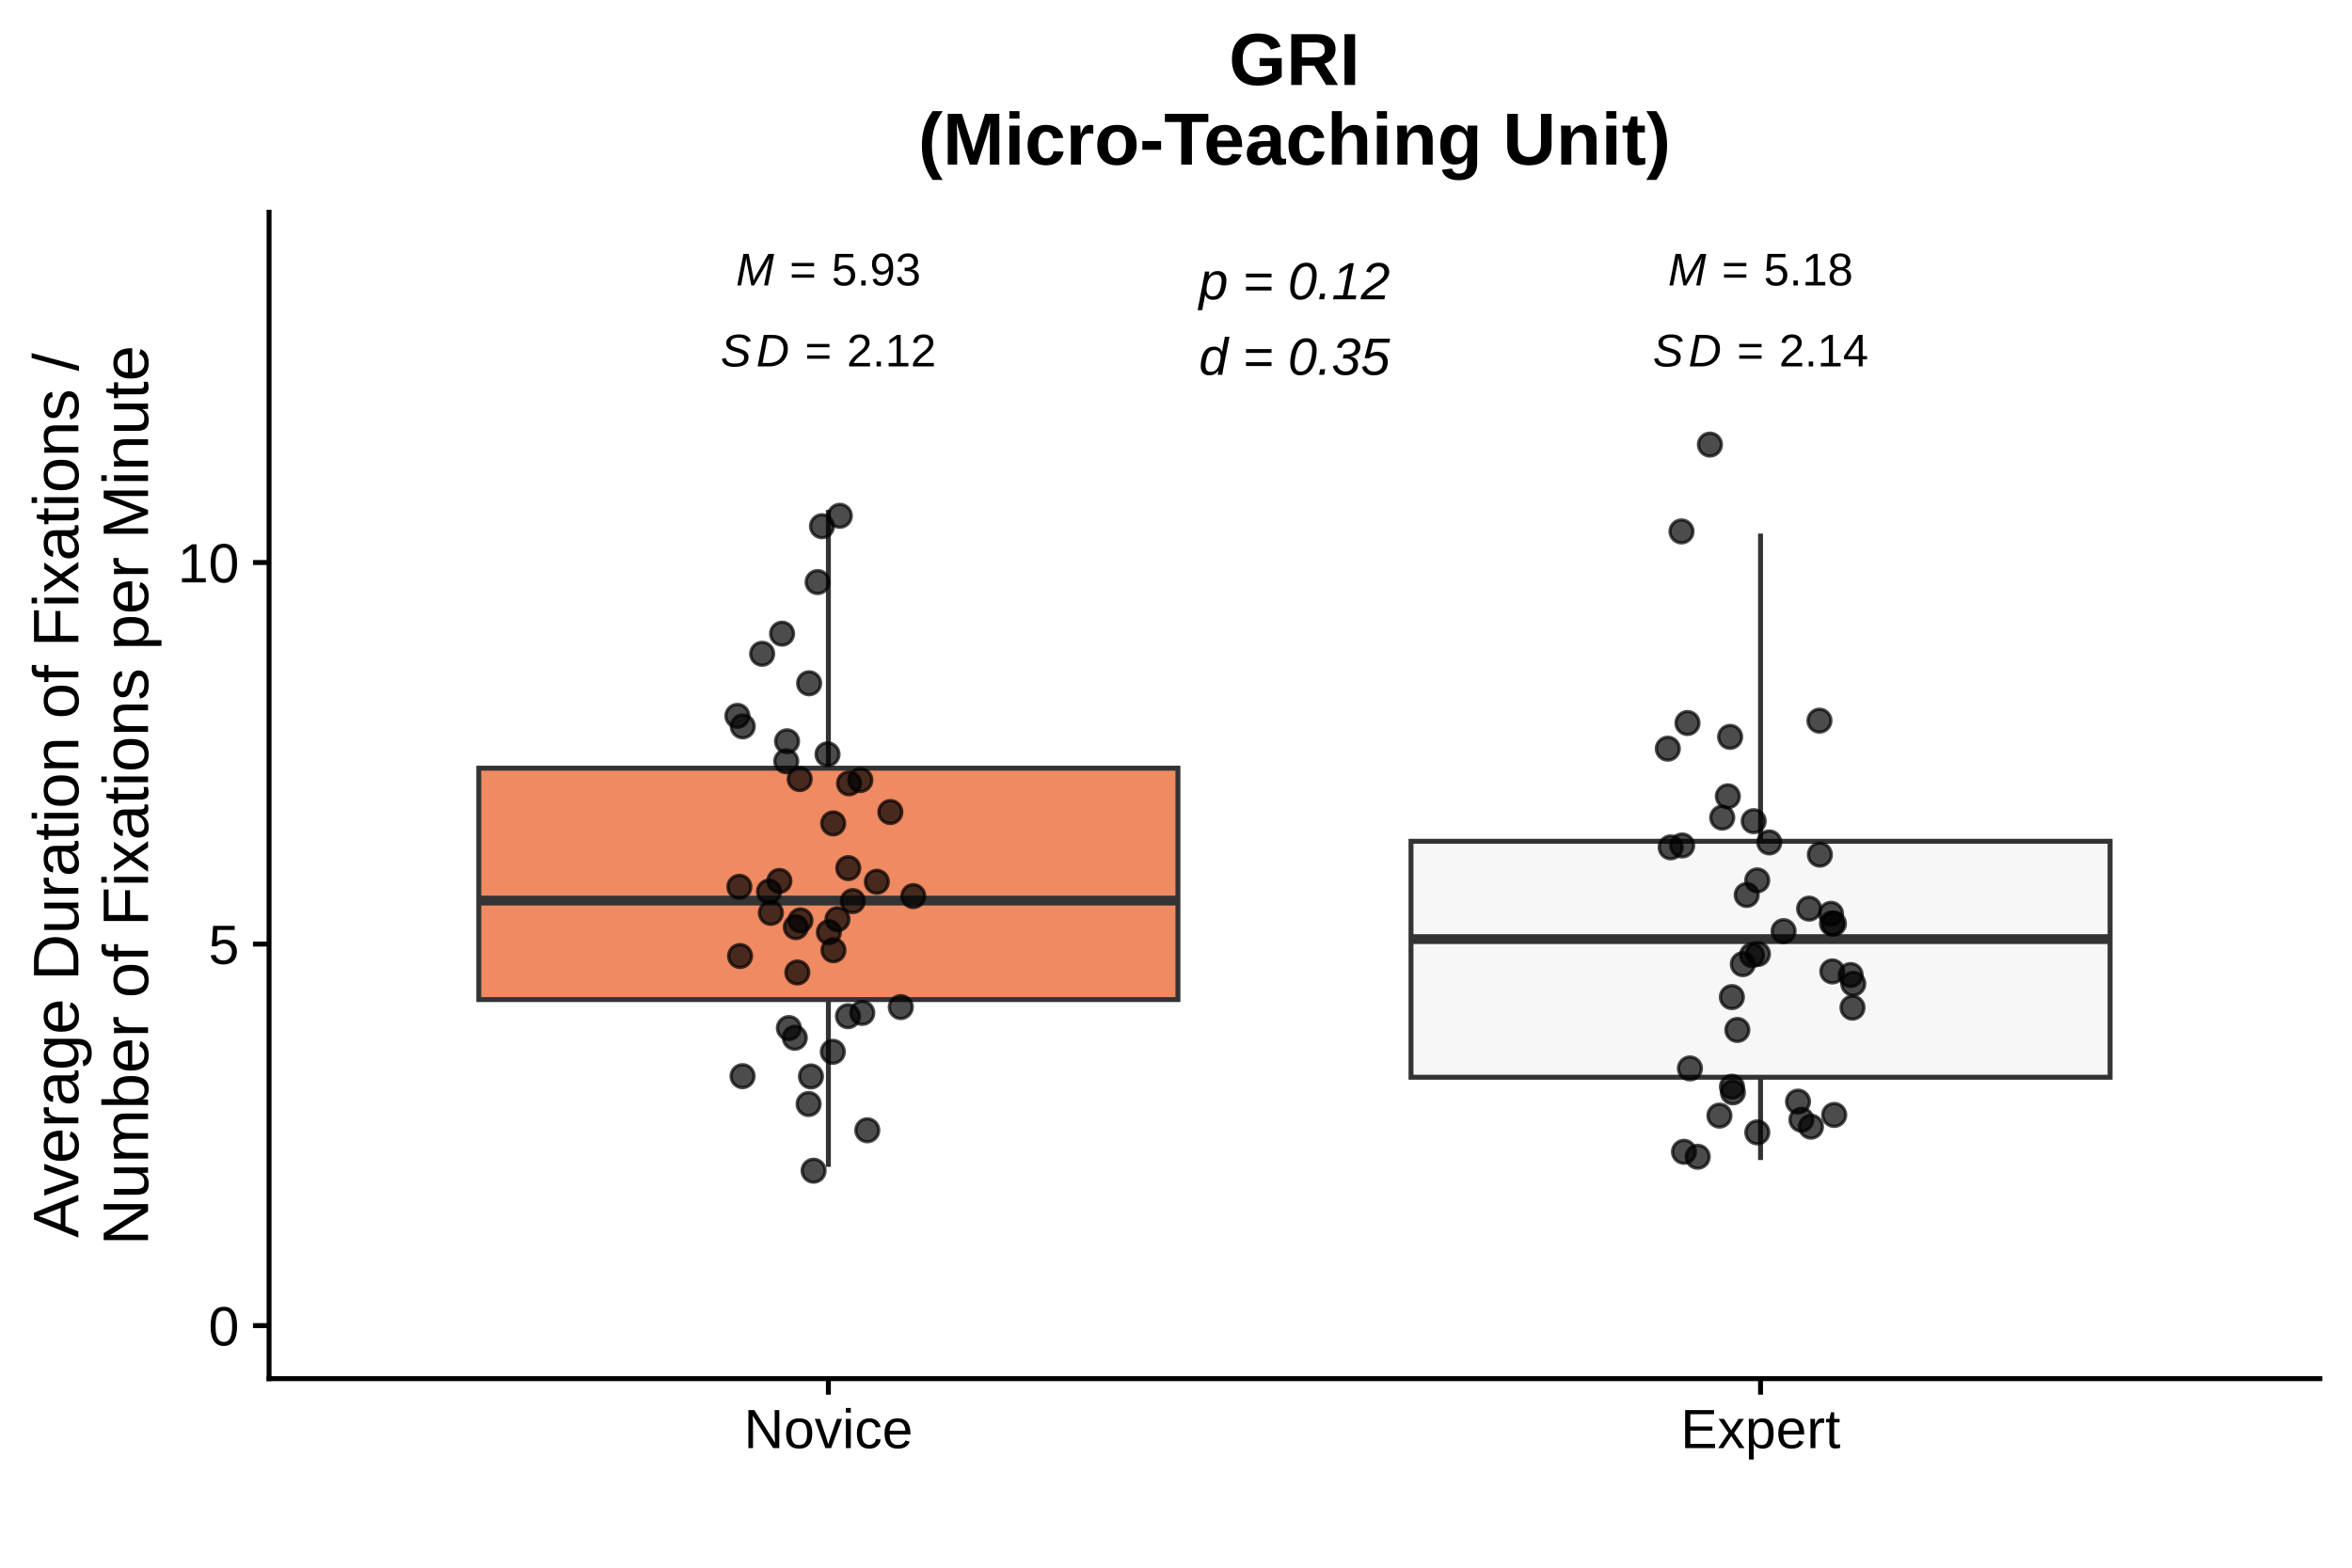
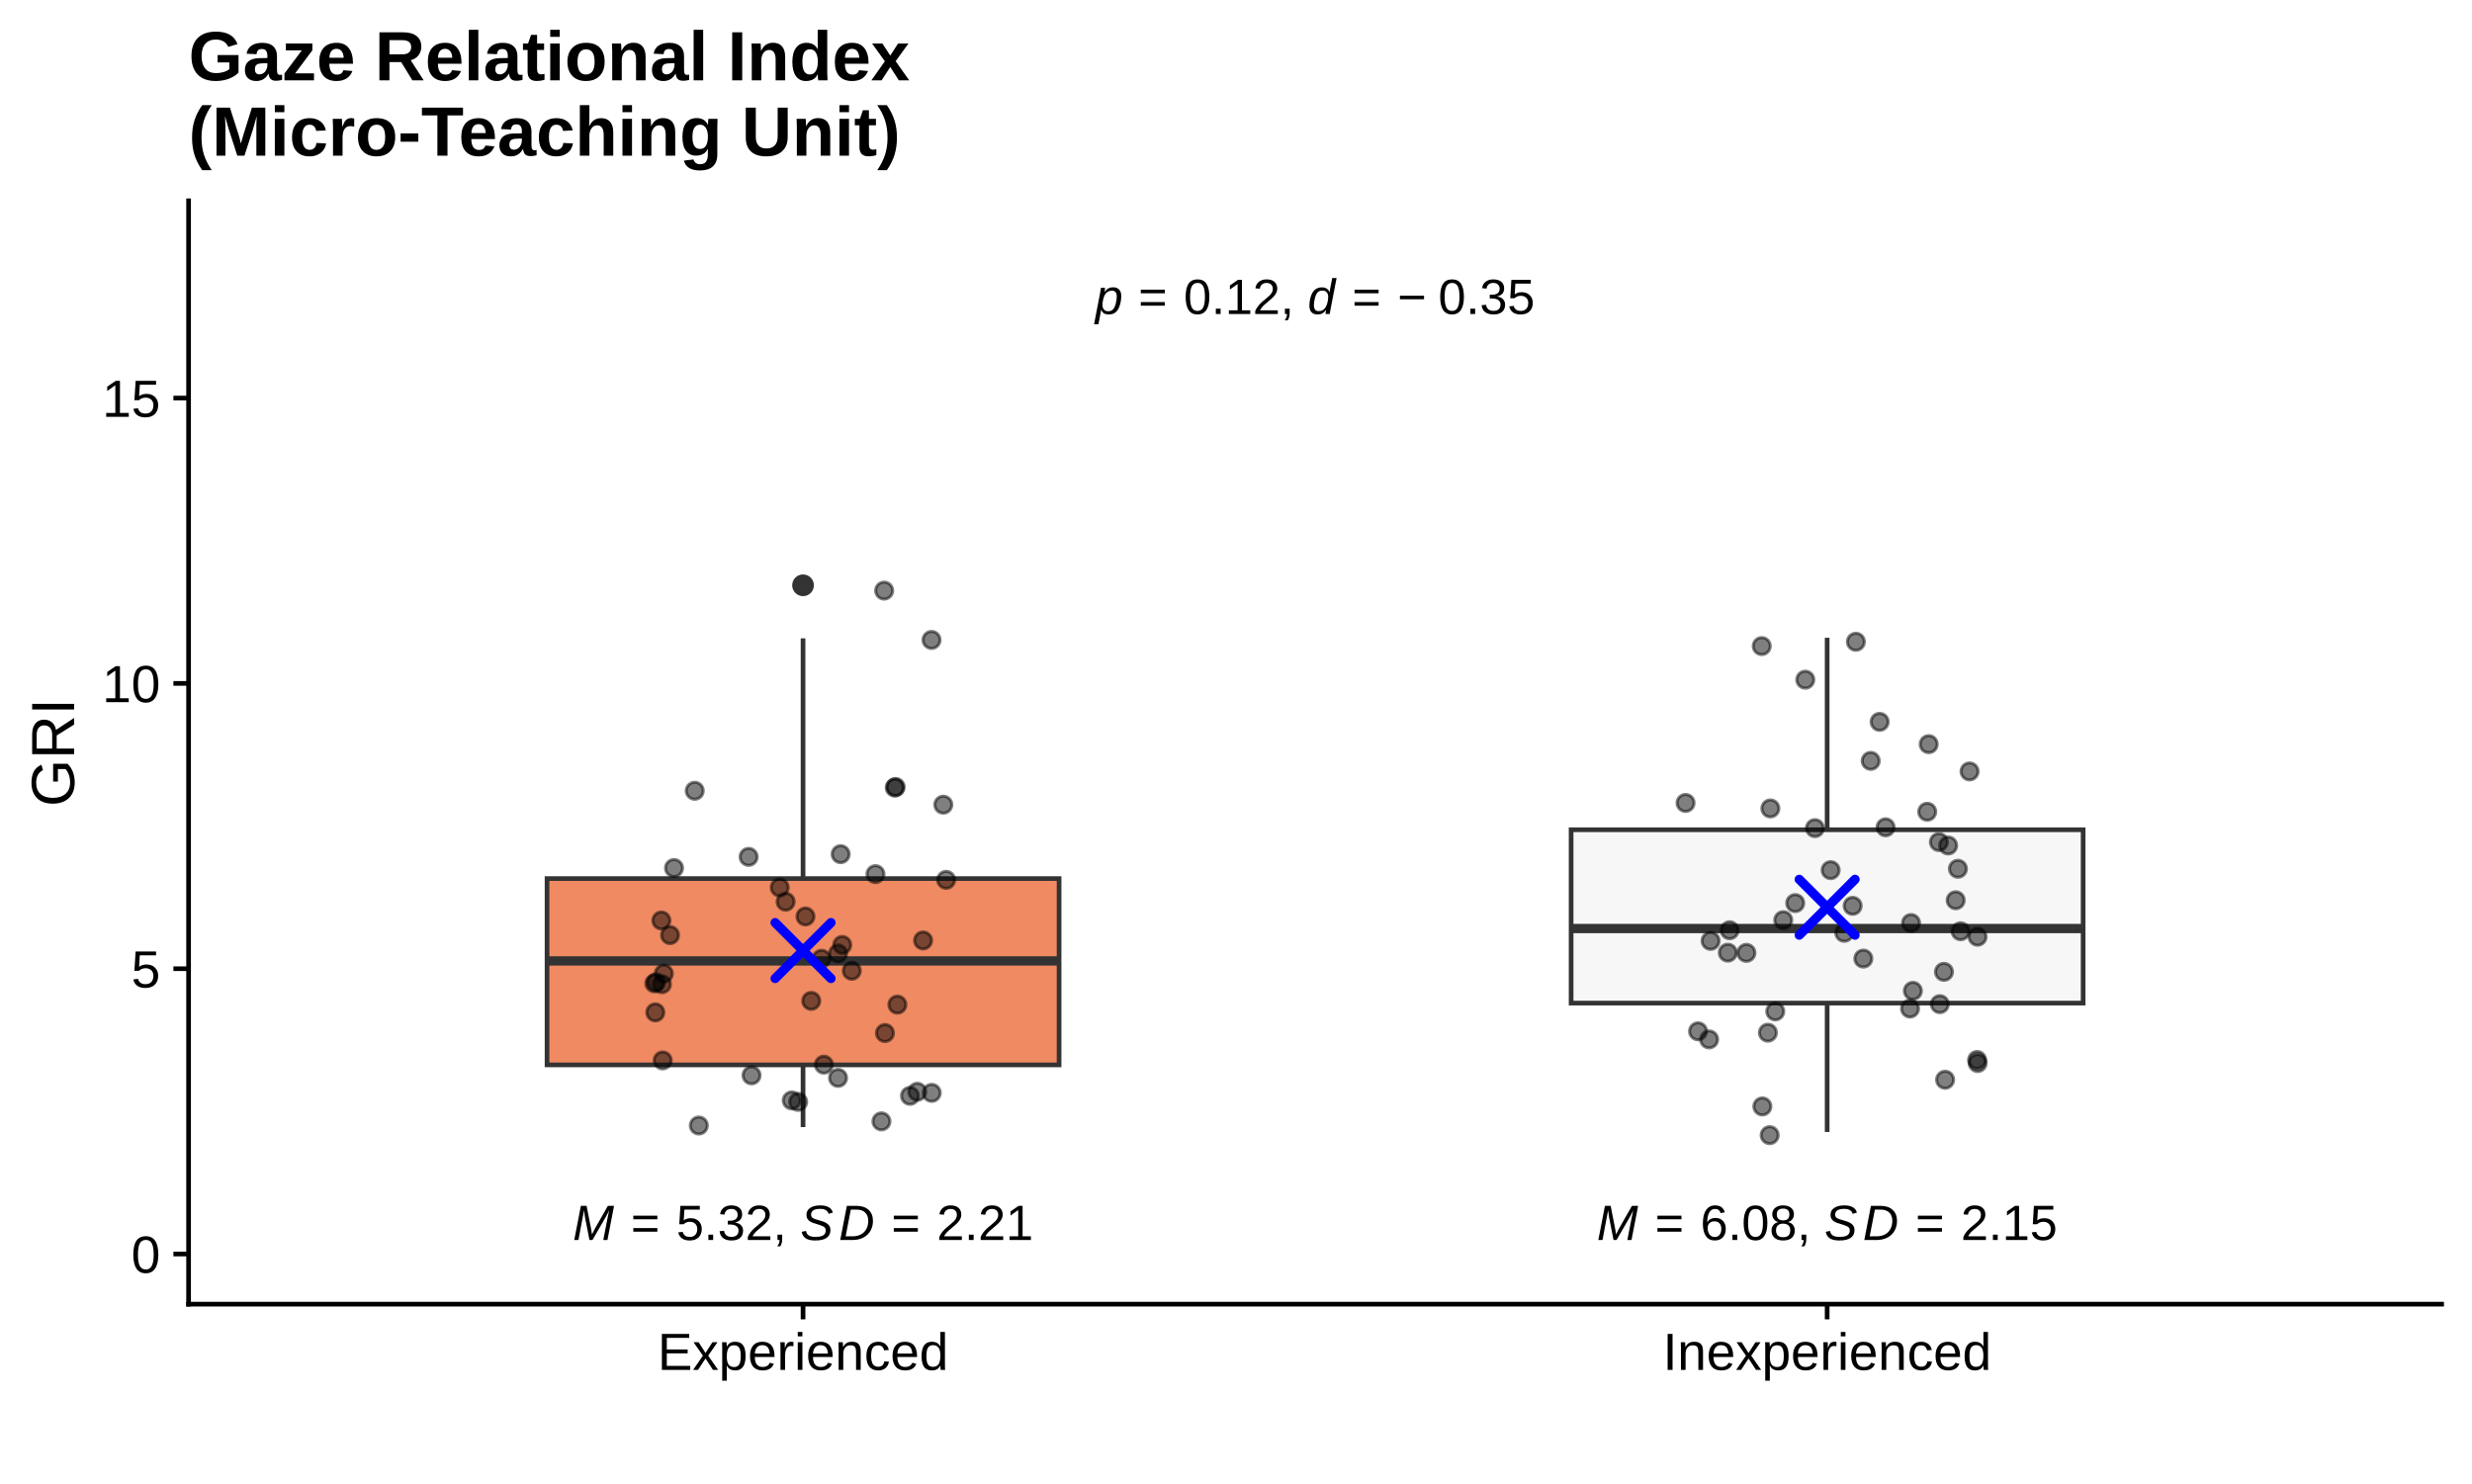
- <svg xmlns="http://www.w3.org/2000/svg" class="svglite" width="510.24pt" height="340.16pt" viewBox="0 0 510.24 340.16">
+ <svg xmlns="http://www.w3.org/2000/svg" class="svglite" width="566.93pt" height="340.16pt" viewBox="0 0 566.93 340.16">
  <defs>
    <style type="text/css">
    .svglite line, .svglite polyline, .svglite polygon, .svglite path, .svglite rect, .svglite circle {
      fill: none;
      stroke: #000000;
      stroke-linecap: round;
      stroke-linejoin: round;
      stroke-miterlimit: 10.00;
    }
    .svglite text {
      white-space: pre;
    }
  </style>
  </defs>
  <rect width="100%" height="100%" style="stroke: none; fill: none;" />
  <defs>
-     <clipPath id="cpMC4wMHw1MTAuMjR8MC4wMHwzNDAuMTY=">
-       <rect x="0.00" y="0.00" width="510.24" height="340.16" />
+     <clipPath id="cpMC4wMHw1NjYuOTN8MC4wMHwzNDAuMTY=">
+       <rect x="0.00" y="0.00" width="566.93" height="340.16" />
    </clipPath>
  </defs>
-   <g clip-path="url(#cpMC4wMHw1MTAuMjR8MC4wMHwzNDAuMTY=)">
+   <g clip-path="url(#cpMC4wMHw1NjYuOTN8MC4wMHwzNDAuMTY=)">
</g>
  <defs>
-     <clipPath id="cpNTguMzd8NTAzLjI2fDQ2LjA1fDI5OS4xNA==">
-       <rect x="58.37" y="46.05" width="444.89" height="253.08" />
+     <clipPath id="cpNDMuMjV8NTU5Ljk2fDQ2LjA1fDI5OS4xNA==">
+       <rect x="43.25" y="46.05" width="516.70" height="253.08" />
    </clipPath>
  </defs>
-   <g clip-path="url(#cpNTguMzd8NTAzLjI2fDQ2LjA1fDI5OS4xNA==)">
-     <line x1="179.71" y1="166.68" x2="179.71" y2="110.64" style="stroke-width: 1.07; stroke: #333333; stroke-linecap: butt;" />
-     <line x1="179.71" y1="216.89" x2="179.71" y2="253.19" style="stroke-width: 1.07; stroke: #333333; stroke-linecap: butt;" />
-     <polygon points="103.87,166.68 103.87,216.89 255.54,216.89 255.54,166.68 103.87,166.68 " style="stroke-width: 1.07; stroke: #333333; stroke-linecap: butt; stroke-linejoin: miter; fill: #EF8A62;" />
-     <line x1="103.87" y1="195.41" x2="255.54" y2="195.41" style="stroke-width: 2.13; stroke: #333333; stroke-linecap: butt; stroke-linejoin: miter;" />
-     <line x1="381.93" y1="182.54" x2="381.93" y2="115.77" style="stroke-width: 1.07; stroke: #333333; stroke-linecap: butt;" />
-     <line x1="381.93" y1="233.74" x2="381.93" y2="251.70" style="stroke-width: 1.07; stroke: #333333; stroke-linecap: butt;" />
-     <polygon points="306.10,182.54 306.10,233.74 457.76,233.74 457.76,182.54 306.10,182.54 " style="stroke-width: 1.07; stroke: #333333; stroke-linecap: butt; stroke-linejoin: miter; fill: #F7F7F7;" />
-     <line x1="306.10" y1="203.77" x2="457.76" y2="203.77" style="stroke-width: 2.13; stroke: #333333; stroke-linecap: butt; stroke-linejoin: miter;" />
-     <circle cx="179.52" cy="163.67" r="2.49" style="stroke-width: 0.71; stroke: #000000; stroke-opacity: 0.70; fill: #000000; fill-opacity: 0.70;" />
-     <circle cx="183.96" cy="220.50" r="2.49" style="stroke-width: 0.71; stroke: #000000; stroke-opacity: 0.70; fill: #000000; fill-opacity: 0.70;" />
-     <circle cx="172.65" cy="201.18" r="2.49" style="stroke-width: 0.71; stroke: #000000; stroke-opacity: 0.70; fill: #000000; fill-opacity: 0.70;" />
-     <circle cx="180.75" cy="178.66" r="2.49" style="stroke-width: 0.71; stroke: #000000; stroke-opacity: 0.70; fill: #000000; fill-opacity: 0.70;" />
-     <circle cx="178.32" cy="114.18" r="2.49" style="stroke-width: 0.71; stroke: #000000; stroke-opacity: 0.70; fill: #000000; fill-opacity: 0.70;" />
-     <circle cx="184.02" cy="188.37" r="2.49" style="stroke-width: 0.71; stroke: #000000; stroke-opacity: 0.70; fill: #000000; fill-opacity: 0.70;" />
-     <circle cx="195.42" cy="218.52" r="2.49" style="stroke-width: 0.71; stroke: #000000; stroke-opacity: 0.70; fill: #000000; fill-opacity: 0.70;" />
-     <circle cx="160.55" cy="207.44" r="2.49" style="stroke-width: 0.71; stroke: #000000; stroke-opacity: 0.70; fill: #000000; fill-opacity: 0.70;" />
-     <circle cx="165.34" cy="141.86" r="2.49" style="stroke-width: 0.71; stroke: #000000; stroke-opacity: 0.70; fill: #000000; fill-opacity: 0.70;" />
-     <circle cx="170.57" cy="165.18" r="2.49" style="stroke-width: 0.71; stroke: #000000; stroke-opacity: 0.70; fill: #000000; fill-opacity: 0.70;" />
-     <circle cx="167.23" cy="198.08" r="2.49" style="stroke-width: 0.71; stroke: #000000; stroke-opacity: 0.70; fill: #000000; fill-opacity: 0.70;" />
-     <circle cx="176.50" cy="254.02" r="2.49" style="stroke-width: 0.71; stroke: #000000; stroke-opacity: 0.70; fill: #000000; fill-opacity: 0.70;" />
-     <circle cx="187.06" cy="219.78" r="2.49" style="stroke-width: 0.71; stroke: #000000; stroke-opacity: 0.70; fill: #000000; fill-opacity: 0.70;" />
-     <circle cx="170.74" cy="160.85" r="2.49" style="stroke-width: 0.71; stroke: #000000; stroke-opacity: 0.70; fill: #000000; fill-opacity: 0.70;" />
-     <circle cx="172.42" cy="225.18" r="2.49" style="stroke-width: 0.71; stroke: #000000; stroke-opacity: 0.70; fill: #000000; fill-opacity: 0.70;" />
-     <circle cx="180.67" cy="228.22" r="2.49" style="stroke-width: 0.71; stroke: #000000; stroke-opacity: 0.70; fill: #000000; fill-opacity: 0.70;" />
-     <circle cx="184.19" cy="169.97" r="2.49" style="stroke-width: 0.71; stroke: #000000; stroke-opacity: 0.70; fill: #000000; fill-opacity: 0.70;" />
-     <circle cx="175.42" cy="239.55" r="2.49" style="stroke-width: 0.71; stroke: #000000; stroke-opacity: 0.70; fill: #000000; fill-opacity: 0.70;" />
-     <circle cx="172.97" cy="211.01" r="2.49" style="stroke-width: 0.71; stroke: #000000; stroke-opacity: 0.70; fill: #000000; fill-opacity: 0.70;" />
-     <circle cx="177.37" cy="126.30" r="2.49" style="stroke-width: 0.71; stroke: #000000; stroke-opacity: 0.70; fill: #000000; fill-opacity: 0.70;" />
-     <circle cx="159.97" cy="155.33" r="2.49" style="stroke-width: 0.71; stroke: #000000; stroke-opacity: 0.70; fill: #000000; fill-opacity: 0.70;" />
-     <circle cx="190.22" cy="191.33" r="2.49" style="stroke-width: 0.71; stroke: #000000; stroke-opacity: 0.70; fill: #000000; fill-opacity: 0.70;" />
-     <circle cx="169.08" cy="191.15" r="2.49" style="stroke-width: 0.71; stroke: #000000; stroke-opacity: 0.70; fill: #000000; fill-opacity: 0.70;" />
-     <circle cx="161.13" cy="157.61" r="2.49" style="stroke-width: 0.71; stroke: #000000; stroke-opacity: 0.70; fill: #000000; fill-opacity: 0.70;" />
-     <circle cx="169.66" cy="137.49" r="2.49" style="stroke-width: 0.71; stroke: #000000; stroke-opacity: 0.70; fill: #000000; fill-opacity: 0.70;" />
-     <circle cx="198.13" cy="194.44" r="2.49" style="stroke-width: 0.71; stroke: #000000; stroke-opacity: 0.70; fill: #000000; fill-opacity: 0.70;" />
-     <circle cx="186.64" cy="169.26" r="2.49" style="stroke-width: 0.71; stroke: #000000; stroke-opacity: 0.70; fill: #000000; fill-opacity: 0.70;" />
-     <circle cx="161.09" cy="233.51" r="2.49" style="stroke-width: 0.71; stroke: #000000; stroke-opacity: 0.70; fill: #000000; fill-opacity: 0.70;" />
-     <circle cx="188.15" cy="245.25" r="2.49" style="stroke-width: 0.71; stroke: #000000; stroke-opacity: 0.70; fill: #000000; fill-opacity: 0.70;" />
-     <circle cx="166.83" cy="193.46" r="2.49" style="stroke-width: 0.71; stroke: #000000; stroke-opacity: 0.70; fill: #000000; fill-opacity: 0.70;" />
-     <circle cx="173.49" cy="169.05" r="2.49" style="stroke-width: 0.71; stroke: #000000; stroke-opacity: 0.70; fill: #000000; fill-opacity: 0.70;" />
-     <circle cx="193.15" cy="176.20" r="2.49" style="stroke-width: 0.71; stroke: #000000; stroke-opacity: 0.70; fill: #000000; fill-opacity: 0.70;" />
-     <circle cx="182.19" cy="111.92" r="2.49" style="stroke-width: 0.71; stroke: #000000; stroke-opacity: 0.70; fill: #000000; fill-opacity: 0.70;" />
-     <circle cx="160.40" cy="192.42" r="2.49" style="stroke-width: 0.71; stroke: #000000; stroke-opacity: 0.70; fill: #000000; fill-opacity: 0.70;" />
-     <circle cx="179.82" cy="202.27" r="2.49" style="stroke-width: 0.71; stroke: #000000; stroke-opacity: 0.70; fill: #000000; fill-opacity: 0.70;" />
-     <circle cx="175.93" cy="233.57" r="2.49" style="stroke-width: 0.71; stroke: #000000; stroke-opacity: 0.70; fill: #000000; fill-opacity: 0.70;" />
-     <circle cx="173.65" cy="199.71" r="2.49" style="stroke-width: 0.71; stroke: #000000; stroke-opacity: 0.70; fill: #000000; fill-opacity: 0.70;" />
-     <circle cx="181.68" cy="199.45" r="2.49" style="stroke-width: 0.71; stroke: #000000; stroke-opacity: 0.70; fill: #000000; fill-opacity: 0.70;" />
-     <circle cx="185.00" cy="195.52" r="2.49" style="stroke-width: 0.71; stroke: #000000; stroke-opacity: 0.70; fill: #000000; fill-opacity: 0.70;" />
-     <circle cx="180.81" cy="206.18" r="2.49" style="stroke-width: 0.71; stroke: #000000; stroke-opacity: 0.70; fill: #000000; fill-opacity: 0.70;" />
-     <circle cx="171.14" cy="223.07" r="2.49" style="stroke-width: 0.71; stroke: #000000; stroke-opacity: 0.70; fill: #000000; fill-opacity: 0.70;" />
-     <circle cx="175.53" cy="148.26" r="2.49" style="stroke-width: 0.71; stroke: #000000; stroke-opacity: 0.70; fill: #000000; fill-opacity: 0.70;" />
-     <circle cx="373.01" cy="242.07" r="2.49" style="stroke-width: 0.71; stroke: #000000; stroke-opacity: 0.70; fill: #000000; fill-opacity: 0.70;" />
-     <circle cx="364.93" cy="183.45" r="2.49" style="stroke-width: 0.71; stroke: #000000; stroke-opacity: 0.70; fill: #000000; fill-opacity: 0.70;" />
-     <circle cx="362.44" cy="183.86" r="2.49" style="stroke-width: 0.71; stroke: #000000; stroke-opacity: 0.70; fill: #000000; fill-opacity: 0.70;" />
-     <circle cx="364.78" cy="115.31" r="2.49" style="stroke-width: 0.71; stroke: #000000; stroke-opacity: 0.70; fill: #000000; fill-opacity: 0.70;" />
-     <circle cx="368.30" cy="251.00" r="2.49" style="stroke-width: 0.71; stroke: #000000; stroke-opacity: 0.70; fill: #000000; fill-opacity: 0.70;" />
-     <circle cx="380.44" cy="178.18" r="2.49" style="stroke-width: 0.71; stroke: #000000; stroke-opacity: 0.70; fill: #000000; fill-opacity: 0.70;" />
-     <circle cx="394.71" cy="156.37" r="2.49" style="stroke-width: 0.71; stroke: #000000; stroke-opacity: 0.70; fill: #000000; fill-opacity: 0.70;" />
-     <circle cx="397.22" cy="198.28" r="2.49" style="stroke-width: 0.71; stroke: #000000; stroke-opacity: 0.70; fill: #000000; fill-opacity: 0.70;" />
-     <circle cx="375.93" cy="237.02" r="2.49" style="stroke-width: 0.71; stroke: #000000; stroke-opacity: 0.70; fill: #000000; fill-opacity: 0.70;" />
-     <circle cx="375.73" cy="235.80" r="2.49" style="stroke-width: 0.71; stroke: #000000; stroke-opacity: 0.70; fill: #000000; fill-opacity: 0.70;" />
-     <circle cx="376.90" cy="223.48" r="2.49" style="stroke-width: 0.71; stroke: #000000; stroke-opacity: 0.70; fill: #000000; fill-opacity: 0.70;" />
-     <circle cx="397.43" cy="200.38" r="2.49" style="stroke-width: 0.71; stroke: #000000; stroke-opacity: 0.70; fill: #000000; fill-opacity: 0.70;" />
-     <circle cx="366.61" cy="231.83" r="2.49" style="stroke-width: 0.71; stroke: #000000; stroke-opacity: 0.70; fill: #000000; fill-opacity: 0.70;" />
-     <circle cx="373.62" cy="177.41" r="2.49" style="stroke-width: 0.71; stroke: #000000; stroke-opacity: 0.70; fill: #000000; fill-opacity: 0.70;" />
-     <circle cx="370.95" cy="96.47" r="2.49" style="stroke-width: 0.71; stroke: #000000; stroke-opacity: 0.70; fill: #000000; fill-opacity: 0.70;" />
-     <circle cx="390.06" cy="239.03" r="2.49" style="stroke-width: 0.71; stroke: #000000; stroke-opacity: 0.70; fill: #000000; fill-opacity: 0.70;" />
-     <circle cx="374.84" cy="172.79" r="2.49" style="stroke-width: 0.71; stroke: #000000; stroke-opacity: 0.70; fill: #000000; fill-opacity: 0.70;" />
-     <circle cx="375.71" cy="216.35" r="2.49" style="stroke-width: 0.71; stroke: #000000; stroke-opacity: 0.70; fill: #000000; fill-opacity: 0.70;" />
-     <circle cx="390.80" cy="242.96" r="2.49" style="stroke-width: 0.71; stroke: #000000; stroke-opacity: 0.70; fill: #000000; fill-opacity: 0.70;" />
-     <circle cx="381.23" cy="245.71" r="2.49" style="stroke-width: 0.71; stroke: #000000; stroke-opacity: 0.70; fill: #000000; fill-opacity: 0.70;" />
-     <circle cx="378.09" cy="209.20" r="2.49" style="stroke-width: 0.71; stroke: #000000; stroke-opacity: 0.70; fill: #000000; fill-opacity: 0.70;" />
-     <circle cx="402.05" cy="213.46" r="2.49" style="stroke-width: 0.71; stroke: #000000; stroke-opacity: 0.70; fill: #000000; fill-opacity: 0.70;" />
-     <circle cx="397.84" cy="200.41" r="2.49" style="stroke-width: 0.71; stroke: #000000; stroke-opacity: 0.70; fill: #000000; fill-opacity: 0.70;" />
-     <circle cx="401.48" cy="211.56" r="2.49" style="stroke-width: 0.71; stroke: #000000; stroke-opacity: 0.70; fill: #000000; fill-opacity: 0.70;" />
-     <circle cx="380.08" cy="207.24" r="2.49" style="stroke-width: 0.71; stroke: #000000; stroke-opacity: 0.70; fill: #000000; fill-opacity: 0.70;" />
-     <circle cx="397.50" cy="210.78" r="2.49" style="stroke-width: 0.71; stroke: #000000; stroke-opacity: 0.70; fill: #000000; fill-opacity: 0.70;" />
-     <circle cx="394.80" cy="185.44" r="2.49" style="stroke-width: 0.71; stroke: #000000; stroke-opacity: 0.70; fill: #000000; fill-opacity: 0.70;" />
-     <circle cx="378.93" cy="194.19" r="2.49" style="stroke-width: 0.71; stroke: #000000; stroke-opacity: 0.70; fill: #000000; fill-opacity: 0.70;" />
-     <circle cx="375.33" cy="159.89" r="2.49" style="stroke-width: 0.71; stroke: #000000; stroke-opacity: 0.70; fill: #000000; fill-opacity: 0.70;" />
-     <circle cx="366.08" cy="156.88" r="2.49" style="stroke-width: 0.71; stroke: #000000; stroke-opacity: 0.70; fill: #000000; fill-opacity: 0.70;" />
-     <circle cx="386.93" cy="202.04" r="2.49" style="stroke-width: 0.71; stroke: #000000; stroke-opacity: 0.70; fill: #000000; fill-opacity: 0.70;" />
-     <circle cx="381.36" cy="207.00" r="2.49" style="stroke-width: 0.71; stroke: #000000; stroke-opacity: 0.70; fill: #000000; fill-opacity: 0.70;" />
-     <circle cx="392.87" cy="244.47" r="2.49" style="stroke-width: 0.71; stroke: #000000; stroke-opacity: 0.70; fill: #000000; fill-opacity: 0.70;" />
-     <circle cx="397.91" cy="241.92" r="2.49" style="stroke-width: 0.71; stroke: #000000; stroke-opacity: 0.70; fill: #000000; fill-opacity: 0.70;" />
-     <circle cx="383.83" cy="182.79" r="2.49" style="stroke-width: 0.71; stroke: #000000; stroke-opacity: 0.70; fill: #000000; fill-opacity: 0.70;" />
-     <circle cx="361.81" cy="162.45" r="2.49" style="stroke-width: 0.71; stroke: #000000; stroke-opacity: 0.70; fill: #000000; fill-opacity: 0.70;" />
-     <circle cx="392.47" cy="197.16" r="2.49" style="stroke-width: 0.71; stroke: #000000; stroke-opacity: 0.70; fill: #000000; fill-opacity: 0.70;" />
-     <circle cx="381.21" cy="191.03" r="2.49" style="stroke-width: 0.71; stroke: #000000; stroke-opacity: 0.70; fill: #000000; fill-opacity: 0.70;" />
-     <circle cx="365.32" cy="249.92" r="2.49" style="stroke-width: 0.71; stroke: #000000; stroke-opacity: 0.70; fill: #000000; fill-opacity: 0.70;" />
-     <circle cx="401.88" cy="218.64" r="2.49" style="stroke-width: 0.71; stroke: #000000; stroke-opacity: 0.70; fill: #000000; fill-opacity: 0.70;" />
-     <text x="159.64" y="61.93" style="font-size: 9.96px; font-style: italic; font-family: &quot;Arial&quot;;" textLength="8.29px" lengthAdjust="spacingAndGlyphs">M</text>
-     <text x="171.29" y="61.93" style="font-size: 9.96px; font-family: &quot;Arial&quot;;" textLength="6.80px" lengthAdjust="spacingAndGlyphs">=</text>
-     <text x="180.40" y="61.93" style="font-size: 9.96px; font-family: &quot;Arial&quot;;" textLength="19.38px" lengthAdjust="spacingAndGlyphs">5.93</text>
-     <text x="156.32" y="79.51" style="font-size: 9.96px; font-style: italic; font-family: &quot;Arial&quot;;" textLength="6.64px" lengthAdjust="spacingAndGlyphs">S</text>
-     <text x="164.05" y="79.51" style="font-size: 9.96px; font-style: italic; font-family: &quot;Arial&quot;;" textLength="7.19px" lengthAdjust="spacingAndGlyphs">D</text>
-     <text x="174.61" y="79.51" style="font-size: 9.96px; font-family: &quot;Arial&quot;;" textLength="6.80px" lengthAdjust="spacingAndGlyphs">=</text>
-     <text x="183.71" y="79.51" style="font-size: 9.96px; font-family: &quot;Arial&quot;;" textLength="19.38px" lengthAdjust="spacingAndGlyphs">2.12</text>
-     <text x="361.86" y="61.93" style="font-size: 9.96px; font-style: italic; font-family: &quot;Arial&quot;;" textLength="8.29px" lengthAdjust="spacingAndGlyphs">M</text>
-     <text x="373.52" y="61.93" style="font-size: 9.96px; font-family: &quot;Arial&quot;;" textLength="6.80px" lengthAdjust="spacingAndGlyphs">=</text>
-     <text x="382.62" y="61.93" style="font-size: 9.96px; font-family: &quot;Arial&quot;;" textLength="19.38px" lengthAdjust="spacingAndGlyphs">5.18</text>
-     <text x="358.55" y="79.51" style="font-size: 9.96px; font-style: italic; font-family: &quot;Arial&quot;;" textLength="6.64px" lengthAdjust="spacingAndGlyphs">S</text>
-     <text x="366.27" y="79.51" style="font-size: 9.96px; font-style: italic; font-family: &quot;Arial&quot;;" textLength="7.19px" lengthAdjust="spacingAndGlyphs">D</text>
-     <text x="376.83" y="79.51" style="font-size: 9.96px; font-family: &quot;Arial&quot;;" textLength="6.80px" lengthAdjust="spacingAndGlyphs">=</text>
-     <text x="385.94" y="79.51" style="font-size: 9.96px; font-family: &quot;Arial&quot;;" textLength="19.38px" lengthAdjust="spacingAndGlyphs">2.14</text>
-     <text x="280.82" y="64.94" text-anchor="middle" style="font-size: 11.38px; font-style: italic; font-family: &quot;Arial&quot;;" textLength="41.44px" lengthAdjust="spacingAndGlyphs">p = 0.12</text>
-     <text x="280.82" y="81.33" text-anchor="middle" style="font-size: 11.38px; font-style: italic; font-family: &quot;Arial&quot;;" textLength="41.44px" lengthAdjust="spacingAndGlyphs">d = 0.35</text>
+   <g clip-path="url(#cpNDMuMjV8NTU5Ljk2fDQ2LjA1fDI5OS4xNA==)">
+     <circle cx="184.17" cy="134.25" r="2.49" style="stroke-width: 0.71; stroke: none; fill: #333333;" />
+     <line x1="184.17" y1="201.52" x2="184.17" y2="146.42" style="stroke-width: 1.07; stroke: #333333; stroke-linecap: butt;" />
+     <line x1="184.17" y1="244.25" x2="184.17" y2="258.52" style="stroke-width: 1.07; stroke: #333333; stroke-linecap: butt;" />
+     <polygon points="125.46,201.52 125.46,244.25 242.89,244.25 242.89,201.52 125.46,201.52 " style="stroke-width: 1.07; stroke: #333333; stroke-linecap: butt; stroke-linejoin: miter; fill: #EF8A62;" />
+     <line x1="125.46" y1="220.41" x2="242.89" y2="220.41" style="stroke-width: 2.13; stroke: #333333; stroke-linecap: butt; stroke-linejoin: miter;" />
+     <line x1="419.04" y1="190.32" x2="419.04" y2="146.28" style="stroke-width: 1.07; stroke: #333333; stroke-linecap: butt;" />
+     <line x1="419.04" y1="230.08" x2="419.04" y2="259.64" style="stroke-width: 1.07; stroke: #333333; stroke-linecap: butt;" />
+     <polygon points="360.32,190.32 360.32,230.08 477.75,230.08 477.75,190.32 360.32,190.32 " style="stroke-width: 1.07; stroke: #333333; stroke-linecap: butt; stroke-linejoin: miter; fill: #F7F7F7;" />
+     <line x1="360.32" y1="212.98" x2="477.75" y2="212.98" style="stroke-width: 2.13; stroke: #333333; stroke-linecap: butt; stroke-linejoin: miter;" />
+     <circle cx="441.99" cy="186.19" r="1.95" style="stroke-width: 0.71; stroke: #000000; stroke-opacity: 0.50; fill: #000000; fill-opacity: 0.50;" />
+     <circle cx="444.88" cy="230.32" r="1.95" style="stroke-width: 0.71; stroke: #000000; stroke-opacity: 0.50; fill: #000000; fill-opacity: 0.50;" />
+     <circle cx="449.64" cy="213.60" r="1.95" style="stroke-width: 0.71; stroke: #000000; stroke-opacity: 0.50; fill: #000000; fill-opacity: 0.50;" />
+     <circle cx="419.84" cy="199.58" r="1.95" style="stroke-width: 0.71; stroke: #000000; stroke-opacity: 0.50; fill: #000000; fill-opacity: 0.50;" />
+     <circle cx="404.04" cy="148.19" r="1.95" style="stroke-width: 0.71; stroke: #000000; stroke-opacity: 0.50; fill: #000000; fill-opacity: 0.50;" />
+     <circle cx="448.52" cy="206.49" r="1.95" style="stroke-width: 0.71; stroke: #000000; stroke-opacity: 0.50; fill: #000000; fill-opacity: 0.50;" />
+     <circle cx="407.14" cy="231.98" r="1.95" style="stroke-width: 0.71; stroke: #000000; stroke-opacity: 0.50; fill: #000000; fill-opacity: 0.50;" />
+     <circle cx="427.34" cy="219.87" r="1.95" style="stroke-width: 0.71; stroke: #000000; stroke-opacity: 0.50; fill: #000000; fill-opacity: 0.50;" />
+     <circle cx="442.33" cy="170.69" r="1.95" style="stroke-width: 0.71; stroke: #000000; stroke-opacity: 0.50; fill: #000000; fill-opacity: 0.50;" />
+     <circle cx="432.44" cy="189.76" r="1.95" style="stroke-width: 0.71; stroke: #000000; stroke-opacity: 0.50; fill: #000000; fill-opacity: 0.50;" />
+     <circle cx="392.31" cy="215.81" r="1.95" style="stroke-width: 0.71; stroke: #000000; stroke-opacity: 0.50; fill: #000000; fill-opacity: 0.50;" />
+     <circle cx="405.86" cy="260.37" r="1.95" style="stroke-width: 0.71; stroke: #000000; stroke-opacity: 0.50; fill: #000000; fill-opacity: 0.50;" />
+     <circle cx="438.05" cy="231.33" r="1.95" style="stroke-width: 0.71; stroke: #000000; stroke-opacity: 0.50; fill: #000000; fill-opacity: 0.50;" />
+     <circle cx="406.02" cy="185.43" r="1.95" style="stroke-width: 0.71; stroke: #000000; stroke-opacity: 0.50; fill: #000000; fill-opacity: 0.50;" />
+     <circle cx="389.43" cy="236.55" r="1.95" style="stroke-width: 0.71; stroke: #000000; stroke-opacity: 0.50; fill: #000000; fill-opacity: 0.50;" />
+     <circle cx="391.97" cy="238.41" r="1.95" style="stroke-width: 0.71; stroke: #000000; stroke-opacity: 0.50; fill: #000000; fill-opacity: 0.50;" />
+     <circle cx="416.24" cy="189.95" r="1.95" style="stroke-width: 0.71; stroke: #000000; stroke-opacity: 0.50; fill: #000000; fill-opacity: 0.50;" />
+     <circle cx="446.09" cy="247.66" r="1.95" style="stroke-width: 0.71; stroke: #000000; stroke-opacity: 0.50; fill: #000000; fill-opacity: 0.50;" />
+     <circle cx="438.70" cy="227.27" r="1.95" style="stroke-width: 0.71; stroke: #000000; stroke-opacity: 0.50; fill: #000000; fill-opacity: 0.50;" />
+     <circle cx="414.03" cy="155.90" r="1.95" style="stroke-width: 0.71; stroke: #000000; stroke-opacity: 0.50; fill: #000000; fill-opacity: 0.50;" />
+     <circle cx="451.70" cy="176.94" r="1.95" style="stroke-width: 0.71; stroke: #000000; stroke-opacity: 0.50; fill: #000000; fill-opacity: 0.50;" />
+     <circle cx="411.72" cy="207.14" r="1.95" style="stroke-width: 0.71; stroke: #000000; stroke-opacity: 0.50; fill: #000000; fill-opacity: 0.50;" />
+     <circle cx="424.89" cy="207.77" r="1.95" style="stroke-width: 0.71; stroke: #000000; stroke-opacity: 0.50; fill: #000000; fill-opacity: 0.50;" />
+     <circle cx="386.57" cy="184.17" r="1.95" style="stroke-width: 0.71; stroke: #000000; stroke-opacity: 0.50; fill: #000000; fill-opacity: 0.50;" />
+     <circle cx="431.08" cy="165.57" r="1.95" style="stroke-width: 0.71; stroke: #000000; stroke-opacity: 0.50; fill: #000000; fill-opacity: 0.50;" />
+     <circle cx="438.28" cy="211.71" r="1.95" style="stroke-width: 0.71; stroke: #000000; stroke-opacity: 0.50; fill: #000000; fill-opacity: 0.50;" />
+     <circle cx="444.67" cy="193.15" r="1.95" style="stroke-width: 0.71; stroke: #000000; stroke-opacity: 0.50; fill: #000000; fill-opacity: 0.50;" />
+     <circle cx="453.43" cy="243.12" r="1.95" style="stroke-width: 0.71; stroke: #000000; stroke-opacity: 0.50; fill: #000000; fill-opacity: 0.50;" />
+     <circle cx="404.18" cy="253.78" r="1.95" style="stroke-width: 0.71; stroke: #000000; stroke-opacity: 0.50; fill: #000000; fill-opacity: 0.50;" />
+     <circle cx="396.68" cy="213.37" r="1.95" style="stroke-width: 0.71; stroke: #000000; stroke-opacity: 0.50; fill: #000000; fill-opacity: 0.50;" />
+     <circle cx="446.79" cy="193.93" r="1.95" style="stroke-width: 0.71; stroke: #000000; stroke-opacity: 0.50; fill: #000000; fill-opacity: 0.50;" />
+     <circle cx="449.03" cy="199.27" r="1.95" style="stroke-width: 0.71; stroke: #000000; stroke-opacity: 0.50; fill: #000000; fill-opacity: 0.50;" />
+     <circle cx="425.63" cy="147.20" r="1.95" style="stroke-width: 0.71; stroke: #000000; stroke-opacity: 0.50; fill: #000000; fill-opacity: 0.50;" />
+     <circle cx="408.97" cy="211.06" r="1.95" style="stroke-width: 0.71; stroke: #000000; stroke-opacity: 0.50; fill: #000000; fill-opacity: 0.50;" />
+     <circle cx="396.26" cy="218.51" r="1.95" style="stroke-width: 0.71; stroke: #000000; stroke-opacity: 0.50; fill: #000000; fill-opacity: 0.50;" />
+     <circle cx="453.56" cy="243.83" r="1.95" style="stroke-width: 0.71; stroke: #000000; stroke-opacity: 0.50; fill: #000000; fill-opacity: 0.50;" />
+     <circle cx="400.52" cy="218.56" r="1.95" style="stroke-width: 0.71; stroke: #000000; stroke-opacity: 0.50; fill: #000000; fill-opacity: 0.50;" />
+     <circle cx="453.53" cy="214.86" r="1.95" style="stroke-width: 0.71; stroke: #000000; stroke-opacity: 0.50; fill: #000000; fill-opacity: 0.50;" />
+     <circle cx="422.97" cy="213.96" r="1.95" style="stroke-width: 0.71; stroke: #000000; stroke-opacity: 0.50; fill: #000000; fill-opacity: 0.50;" />
+     <circle cx="445.83" cy="222.91" r="1.95" style="stroke-width: 0.71; stroke: #000000; stroke-opacity: 0.50; fill: #000000; fill-opacity: 0.50;" />
+     <circle cx="405.45" cy="236.87" r="1.95" style="stroke-width: 0.71; stroke: #000000; stroke-opacity: 0.50; fill: #000000; fill-opacity: 0.50;" />
+     <circle cx="429.03" cy="174.52" r="1.95" style="stroke-width: 0.71; stroke: #000000; stroke-opacity: 0.50; fill: #000000; fill-opacity: 0.50;" />
+     <circle cx="210.38" cy="250.42" r="1.95" style="stroke-width: 0.71; stroke: #000000; stroke-opacity: 0.50; fill: #000000; fill-opacity: 0.50;" />
+     <circle cx="178.82" cy="203.56" r="1.95" style="stroke-width: 0.71; stroke: #000000; stroke-opacity: 0.50; fill: #000000; fill-opacity: 0.50;" />
+     <circle cx="216.99" cy="201.81" r="1.95" style="stroke-width: 0.71; stroke: #000000; stroke-opacity: 0.50; fill: #000000; fill-opacity: 0.50;" />
+     <circle cx="213.64" cy="146.78" r="1.95" style="stroke-width: 0.71; stroke: #000000; stroke-opacity: 0.50; fill: #000000; fill-opacity: 0.50;" />
+     <circle cx="160.27" cy="258.16" r="1.95" style="stroke-width: 0.71; stroke: #000000; stroke-opacity: 0.50; fill: #000000; fill-opacity: 0.50;" />
+     <circle cx="171.69" cy="196.54" r="1.95" style="stroke-width: 0.71; stroke: #000000; stroke-opacity: 0.50; fill: #000000; fill-opacity: 0.50;" />
+     <circle cx="205.41" cy="180.51" r="1.95" style="stroke-width: 0.71; stroke: #000000; stroke-opacity: 0.50; fill: #000000; fill-opacity: 0.50;" />
+     <circle cx="193.16" cy="216.74" r="1.95" style="stroke-width: 0.71; stroke: #000000; stroke-opacity: 0.50; fill: #000000; fill-opacity: 0.50;" />
+     <circle cx="192.20" cy="247.23" r="1.95" style="stroke-width: 0.71; stroke: #000000; stroke-opacity: 0.50; fill: #000000; fill-opacity: 0.50;" />
+     <circle cx="188.95" cy="244.20" r="1.95" style="stroke-width: 0.71; stroke: #000000; stroke-opacity: 0.50; fill: #000000; fill-opacity: 0.50;" />
+     <circle cx="202.96" cy="236.95" r="1.95" style="stroke-width: 0.71; stroke: #000000; stroke-opacity: 0.50; fill: #000000; fill-opacity: 0.50;" />
+     <circle cx="211.70" cy="215.71" r="1.95" style="stroke-width: 0.71; stroke: #000000; stroke-opacity: 0.50; fill: #000000; fill-opacity: 0.50;" />
+     <circle cx="151.98" cy="243.23" r="1.95" style="stroke-width: 0.71; stroke: #000000; stroke-opacity: 0.50; fill: #000000; fill-opacity: 0.50;" />
+     <circle cx="154.58" cy="199.10" r="1.95" style="stroke-width: 0.71; stroke: #000000; stroke-opacity: 0.50; fill: #000000; fill-opacity: 0.50;" />
+     <circle cx="202.77" cy="135.47" r="1.95" style="stroke-width: 0.71; stroke: #000000; stroke-opacity: 0.50; fill: #000000; fill-opacity: 0.50;" />
+     <circle cx="172.36" cy="246.65" r="1.95" style="stroke-width: 0.71; stroke: #000000; stroke-opacity: 0.50; fill: #000000; fill-opacity: 0.50;" />
+     <circle cx="192.80" cy="195.92" r="1.95" style="stroke-width: 0.71; stroke: #000000; stroke-opacity: 0.50; fill: #000000; fill-opacity: 0.50;" />
+     <circle cx="186.05" cy="229.57" r="1.95" style="stroke-width: 0.71; stroke: #000000; stroke-opacity: 0.50; fill: #000000; fill-opacity: 0.50;" />
+     <circle cx="181.58" cy="252.40" r="1.95" style="stroke-width: 0.71; stroke: #000000; stroke-opacity: 0.50; fill: #000000; fill-opacity: 0.50;" />
+     <circle cx="183.05" cy="252.74" r="1.95" style="stroke-width: 0.71; stroke: #000000; stroke-opacity: 0.50; fill: #000000; fill-opacity: 0.50;" />
+     <circle cx="150.49" cy="225.31" r="1.95" style="stroke-width: 0.71; stroke: #000000; stroke-opacity: 0.50; fill: #000000; fill-opacity: 0.50;" />
+     <circle cx="205.81" cy="230.43" r="1.95" style="stroke-width: 0.71; stroke: #000000; stroke-opacity: 0.50; fill: #000000; fill-opacity: 0.50;" />
+     <circle cx="192.20" cy="218.69" r="1.95" style="stroke-width: 0.71; stroke: #000000; stroke-opacity: 0.50; fill: #000000; fill-opacity: 0.50;" />
+     <circle cx="150.07" cy="225.55" r="1.95" style="stroke-width: 0.71; stroke: #000000; stroke-opacity: 0.50; fill: #000000; fill-opacity: 0.50;" />
+     <circle cx="152.24" cy="223.31" r="1.95" style="stroke-width: 0.71; stroke: #000000; stroke-opacity: 0.50; fill: #000000; fill-opacity: 0.50;" />
+     <circle cx="151.81" cy="225.75" r="1.95" style="stroke-width: 0.71; stroke: #000000; stroke-opacity: 0.50; fill: #000000; fill-opacity: 0.50;" />
+     <circle cx="180.18" cy="206.82" r="1.95" style="stroke-width: 0.71; stroke: #000000; stroke-opacity: 0.50; fill: #000000; fill-opacity: 0.50;" />
+     <circle cx="184.73" cy="210.21" r="1.95" style="stroke-width: 0.71; stroke: #000000; stroke-opacity: 0.50; fill: #000000; fill-opacity: 0.50;" />
+     <circle cx="159.33" cy="181.38" r="1.95" style="stroke-width: 0.71; stroke: #000000; stroke-opacity: 0.50; fill: #000000; fill-opacity: 0.50;" />
+     <circle cx="205.21" cy="180.66" r="1.95" style="stroke-width: 0.71; stroke: #000000; stroke-opacity: 0.50; fill: #000000; fill-opacity: 0.50;" />
+     <circle cx="188.42" cy="219.91" r="1.95" style="stroke-width: 0.71; stroke: #000000; stroke-opacity: 0.50; fill: #000000; fill-opacity: 0.50;" />
+     <circle cx="195.35" cy="222.66" r="1.95" style="stroke-width: 0.71; stroke: #000000; stroke-opacity: 0.50; fill: #000000; fill-opacity: 0.50;" />
+     <circle cx="208.70" cy="251.35" r="1.95" style="stroke-width: 0.71; stroke: #000000; stroke-opacity: 0.50; fill: #000000; fill-opacity: 0.50;" />
+     <circle cx="213.68" cy="250.67" r="1.95" style="stroke-width: 0.71; stroke: #000000; stroke-opacity: 0.50; fill: #000000; fill-opacity: 0.50;" />
+     <circle cx="200.78" cy="200.50" r="1.95" style="stroke-width: 0.71; stroke: #000000; stroke-opacity: 0.50; fill: #000000; fill-opacity: 0.50;" />
+     <circle cx="216.34" cy="184.57" r="1.95" style="stroke-width: 0.71; stroke: #000000; stroke-opacity: 0.50; fill: #000000; fill-opacity: 0.50;" />
+     <circle cx="153.67" cy="214.48" r="1.95" style="stroke-width: 0.71; stroke: #000000; stroke-opacity: 0.50; fill: #000000; fill-opacity: 0.50;" />
+     <circle cx="151.68" cy="211.13" r="1.95" style="stroke-width: 0.71; stroke: #000000; stroke-opacity: 0.50; fill: #000000; fill-opacity: 0.50;" />
+     <circle cx="202.15" cy="257.21" r="1.95" style="stroke-width: 0.71; stroke: #000000; stroke-opacity: 0.50; fill: #000000; fill-opacity: 0.50;" />
+     <circle cx="150.29" cy="232.21" r="1.95" style="stroke-width: 0.71; stroke: #000000; stroke-opacity: 0.50; fill: #000000; fill-opacity: 0.50;" />
+     <line x1="177.77" y1="224.43" x2="190.57" y2="211.63" style="stroke-width: 2.13; stroke: #0000FF;" />
+     <line x1="177.77" y1="211.63" x2="190.57" y2="224.43" style="stroke-width: 2.13; stroke: #0000FF;" />
+     <line x1="412.64" y1="214.49" x2="425.43" y2="201.70" style="stroke-width: 2.13; stroke: #0000FF;" />
+     <line x1="412.64" y1="201.70" x2="425.43" y2="214.49" style="stroke-width: 2.13; stroke: #0000FF;" />
+     <text x="131.36" y="284.42" style="font-size: 11.38px; font-style: italic; font-family: &quot;Arial&quot;;" textLength="9.48px" lengthAdjust="spacingAndGlyphs">M</text>
+     <text x="144.68" y="284.42" style="font-size: 11.38px; font-family: &quot;Arial&quot;;" textLength="7.78px" lengthAdjust="spacingAndGlyphs">=</text>
+     <text x="155.10" y="284.42" style="font-size: 11.38px; font-family: &quot;Arial&quot;;" textLength="22.15px" lengthAdjust="spacingAndGlyphs">5.32</text>
+     <text x="177.25" y="284.42" style="font-size: 11.38px; font-family: &quot;Arial&quot;;" textLength="3.16px" lengthAdjust="spacingAndGlyphs">,</text>
+     <text x="180.41" y="284.42" style="font-size: 11.38px; font-family: &quot;Arial&quot;;" textLength="3.12px" lengthAdjust="spacingAndGlyphs"> </text>
+     <text x="183.53" y="284.42" style="font-size: 11.38px; font-style: italic; font-family: &quot;Arial&quot;;" textLength="7.59px" lengthAdjust="spacingAndGlyphs">S</text>
+     <text x="192.36" y="284.42" style="font-size: 11.38px; font-style: italic; font-family: &quot;Arial&quot;;" textLength="8.22px" lengthAdjust="spacingAndGlyphs">D</text>
+     <text x="204.42" y="284.42" style="font-size: 11.38px; font-family: &quot;Arial&quot;;" textLength="7.78px" lengthAdjust="spacingAndGlyphs">=</text>
+     <text x="214.84" y="284.42" style="font-size: 11.38px; font-family: &quot;Arial&quot;;" textLength="22.15px" lengthAdjust="spacingAndGlyphs">2.21</text>
+     <text x="366.22" y="284.42" style="font-size: 11.38px; font-style: italic; font-family: &quot;Arial&quot;;" textLength="9.48px" lengthAdjust="spacingAndGlyphs">M</text>
+     <text x="379.55" y="284.42" style="font-size: 11.38px; font-family: &quot;Arial&quot;;" textLength="7.78px" lengthAdjust="spacingAndGlyphs">=</text>
+     <text x="389.96" y="284.42" style="font-size: 11.38px; font-family: &quot;Arial&quot;;" textLength="22.15px" lengthAdjust="spacingAndGlyphs">6.08</text>
+     <text x="412.11" y="284.42" style="font-size: 11.38px; font-family: &quot;Arial&quot;;" textLength="3.16px" lengthAdjust="spacingAndGlyphs">,</text>
+     <text x="415.27" y="284.42" style="font-size: 11.38px; font-family: &quot;Arial&quot;;" textLength="3.12px" lengthAdjust="spacingAndGlyphs"> </text>
+     <text x="418.39" y="284.42" style="font-size: 11.38px; font-style: italic; font-family: &quot;Arial&quot;;" textLength="7.59px" lengthAdjust="spacingAndGlyphs">S</text>
+     <text x="427.22" y="284.42" style="font-size: 11.38px; font-style: italic; font-family: &quot;Arial&quot;;" textLength="8.22px" lengthAdjust="spacingAndGlyphs">D</text>
+     <text x="439.29" y="284.42" style="font-size: 11.38px; font-family: &quot;Arial&quot;;" textLength="7.78px" lengthAdjust="spacingAndGlyphs">=</text>
+     <text x="449.70" y="284.42" style="font-size: 11.38px; font-family: &quot;Arial&quot;;" textLength="22.15px" lengthAdjust="spacingAndGlyphs">2.15</text>
+     <text x="251.20" y="72.02" style="font-size: 11.38px; font-style: italic; font-family: &quot;Arial&quot;;" textLength="6.33px" lengthAdjust="spacingAndGlyphs">p</text>
+     <text x="261.07" y="72.02" style="font-size: 11.38px; font-family: &quot;Arial&quot;;" textLength="7.78px" lengthAdjust="spacingAndGlyphs">=</text>
+     <text x="271.48" y="72.02" style="font-size: 11.38px; font-family: &quot;Arial&quot;;" textLength="22.15px" lengthAdjust="spacingAndGlyphs">0.12</text>
+     <text x="293.63" y="72.02" style="font-size: 11.38px; font-family: &quot;Arial&quot;;" textLength="3.16px" lengthAdjust="spacingAndGlyphs">,</text>
+     <text x="296.79" y="72.02" style="font-size: 11.38px; font-family: &quot;Arial&quot;;" textLength="3.12px" lengthAdjust="spacingAndGlyphs"> </text>
+     <text x="299.91" y="72.02" style="font-size: 11.38px; font-style: italic; font-family: &quot;Arial&quot;;" textLength="6.33px" lengthAdjust="spacingAndGlyphs">d</text>
+     <text x="310.09" y="72.02" style="font-size: 11.38px; font-family: &quot;Arial&quot;;" textLength="7.78px" lengthAdjust="spacingAndGlyphs">=</text>
+     <text x="320.50" y="72.02" style="font-size: 11.38px; font-family: &quot;Arial&quot;;" textLength="7.78px" lengthAdjust="spacingAndGlyphs">−</text>
+     <text x="329.86" y="72.02" style="font-size: 11.38px; font-family: &quot;Arial&quot;;" textLength="22.15px" lengthAdjust="spacingAndGlyphs">0.35</text>
  </g>
-   <g clip-path="url(#cpMC4wMHw1MTAuMjR8MC4wMHwzNDAuMTY=)">
-     <polyline points="58.37,299.14 58.37,46.05 " style="stroke-width: 1.07; stroke-linecap: square;" />
-     <text x="51.90" y="291.93" text-anchor="end" style="font-size: 12.00px; font-family: &quot;Arial&quot;;" textLength="6.67px" lengthAdjust="spacingAndGlyphs">0</text>
-     <text x="51.90" y="209.15" text-anchor="end" style="font-size: 12.00px; font-family: &quot;Arial&quot;;" textLength="6.67px" lengthAdjust="spacingAndGlyphs">5</text>
-     <text x="51.90" y="126.36" text-anchor="end" style="font-size: 12.00px; font-family: &quot;Arial&quot;;" textLength="13.35px" lengthAdjust="spacingAndGlyphs">10</text>
-     <polyline points="54.89,287.63 58.37,287.63 " style="stroke-width: 1.07; stroke-linecap: butt;" />
-     <polyline points="54.89,204.85 58.37,204.85 " style="stroke-width: 1.07; stroke-linecap: butt;" />
-     <polyline points="54.89,122.06 58.37,122.06 " style="stroke-width: 1.07; stroke-linecap: butt;" />
-     <polyline points="58.37,299.14 503.26,299.14 " style="stroke-width: 1.07; stroke-linecap: square;" />
-     <polyline points="179.71,302.62 179.71,299.14 " style="stroke-width: 1.07; stroke-linecap: butt;" />
-     <polyline points="381.93,302.62 381.93,299.14 " style="stroke-width: 1.07; stroke-linecap: butt;" />
-     <text x="179.71" y="314.21" text-anchor="middle" style="font-size: 12.00px; font-family: &quot;Arial&quot;;" textLength="36.69px" lengthAdjust="spacingAndGlyphs">Novice</text>
-     <text x="381.93" y="314.21" text-anchor="middle" style="font-size: 12.00px; font-family: &quot;Arial&quot;;" textLength="34.69px" lengthAdjust="spacingAndGlyphs">Expert</text>
-     <text transform="translate(17.00,172.59) rotate(-90)" text-anchor="middle" style="font-size: 14.00px; font-family: &quot;Arial&quot;;" textLength="191.89px" lengthAdjust="spacingAndGlyphs">Average Duration of Fixations /</text>
-     <text transform="translate(32.12,172.59) rotate(-90)" text-anchor="middle" style="font-size: 14.00px; font-family: &quot;Arial&quot;;" textLength="195.23px" lengthAdjust="spacingAndGlyphs">Number of Fixations per Minute</text>
-     <text x="280.82" y="18.43" text-anchor="middle" style="font-size: 16.00px; font-weight: bold; font-family: &quot;Arial&quot;;" textLength="28.44px" lengthAdjust="spacingAndGlyphs">GRI</text>
-     <text x="280.82" y="35.71" text-anchor="middle" style="font-size: 16.00px; font-weight: bold; font-family: &quot;Arial&quot;;" textLength="163.22px" lengthAdjust="spacingAndGlyphs">(Micro-Teaching Unit)</text>
+   <g clip-path="url(#cpMC4wMHw1NjYuOTN8MC4wMHwzNDAuMTY=)">
+     <polyline points="43.25,299.14 43.25,46.05 " style="stroke-width: 1.07; stroke-linecap: square;" />
+     <text x="36.78" y="291.93" text-anchor="end" style="font-size: 12.00px; font-family: &quot;Arial&quot;;" textLength="6.67px" lengthAdjust="spacingAndGlyphs">0</text>
+     <text x="36.78" y="226.49" text-anchor="end" style="font-size: 12.00px; font-family: &quot;Arial&quot;;" textLength="6.67px" lengthAdjust="spacingAndGlyphs">5</text>
+     <text x="36.78" y="161.05" text-anchor="end" style="font-size: 12.00px; font-family: &quot;Arial&quot;;" textLength="13.35px" lengthAdjust="spacingAndGlyphs">10</text>
+     <text x="36.78" y="95.61" text-anchor="end" style="font-size: 12.00px; font-family: &quot;Arial&quot;;" textLength="13.35px" lengthAdjust="spacingAndGlyphs">15</text>
+     <polyline points="39.77,287.63 43.25,287.63 " style="stroke-width: 1.07; stroke-linecap: butt;" />
+     <polyline points="39.77,222.19 43.25,222.19 " style="stroke-width: 1.07; stroke-linecap: butt;" />
+     <polyline points="39.77,156.75 43.25,156.75 " style="stroke-width: 1.07; stroke-linecap: butt;" />
+     <polyline points="39.77,91.31 43.25,91.31 " style="stroke-width: 1.07; stroke-linecap: butt;" />
+     <polyline points="43.25,299.14 559.96,299.14 " style="stroke-width: 1.07; stroke-linecap: square;" />
+     <polyline points="184.17,302.62 184.17,299.14 " style="stroke-width: 1.07; stroke-linecap: butt;" />
+     <polyline points="419.04,302.62 419.04,299.14 " style="stroke-width: 1.07; stroke-linecap: butt;" />
+     <text x="184.17" y="314.21" text-anchor="middle" style="font-size: 12.00px; font-family: &quot;Arial&quot;;" textLength="66.72px" lengthAdjust="spacingAndGlyphs">Experienced</text>
+     <text x="419.04" y="314.21" text-anchor="middle" style="font-size: 12.00px; font-family: &quot;Arial&quot;;" textLength="75.40px" lengthAdjust="spacingAndGlyphs">Inexperienced</text>
+     <text transform="translate(17.00,172.59) rotate(-90)" text-anchor="middle" style="font-size: 14.00px; font-family: &quot;Arial&quot;;" textLength="24.88px" lengthAdjust="spacingAndGlyphs">GRI</text>
+     <text x="43.25" y="18.43" style="font-size: 16.00px; font-weight: bold; font-family: &quot;Arial&quot;;" textLength="165.36px" lengthAdjust="spacingAndGlyphs">Gaze Relational Index</text>
+     <text x="43.25" y="35.71" style="font-size: 16.00px; font-weight: bold; font-family: &quot;Arial&quot;;" textLength="163.22px" lengthAdjust="spacingAndGlyphs">(Micro-Teaching Unit)</text>
  </g>
</svg>
